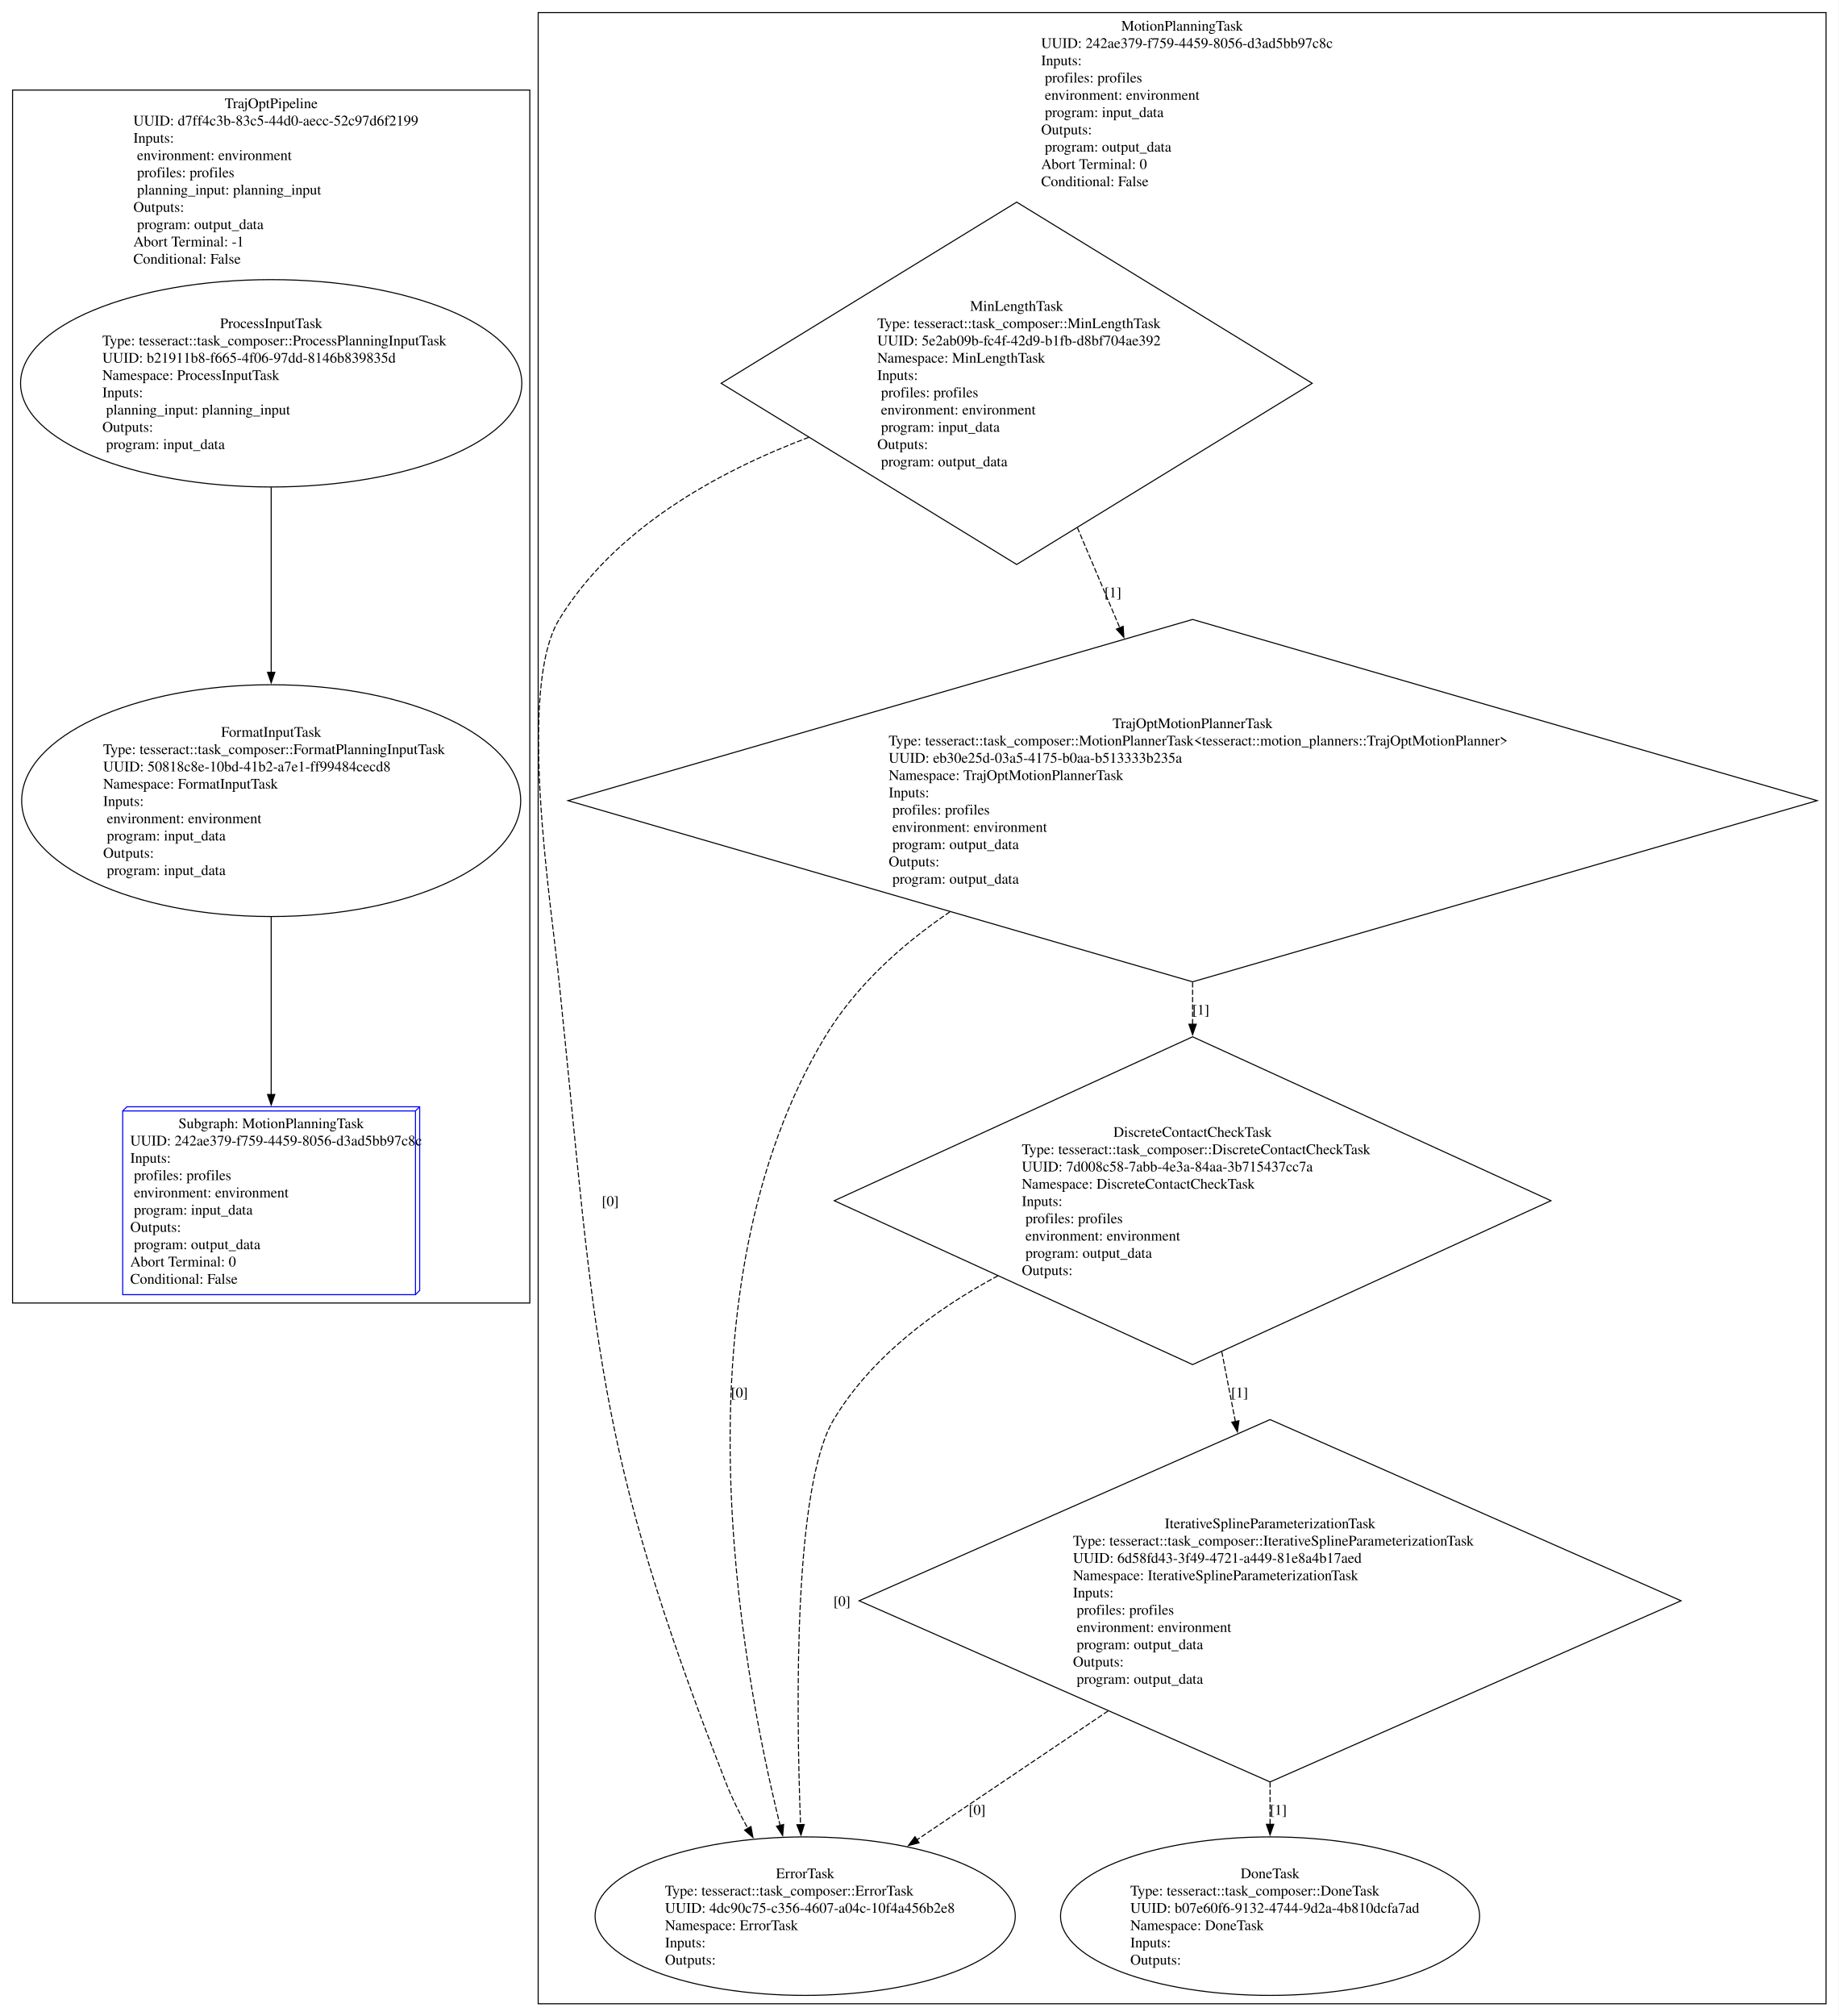
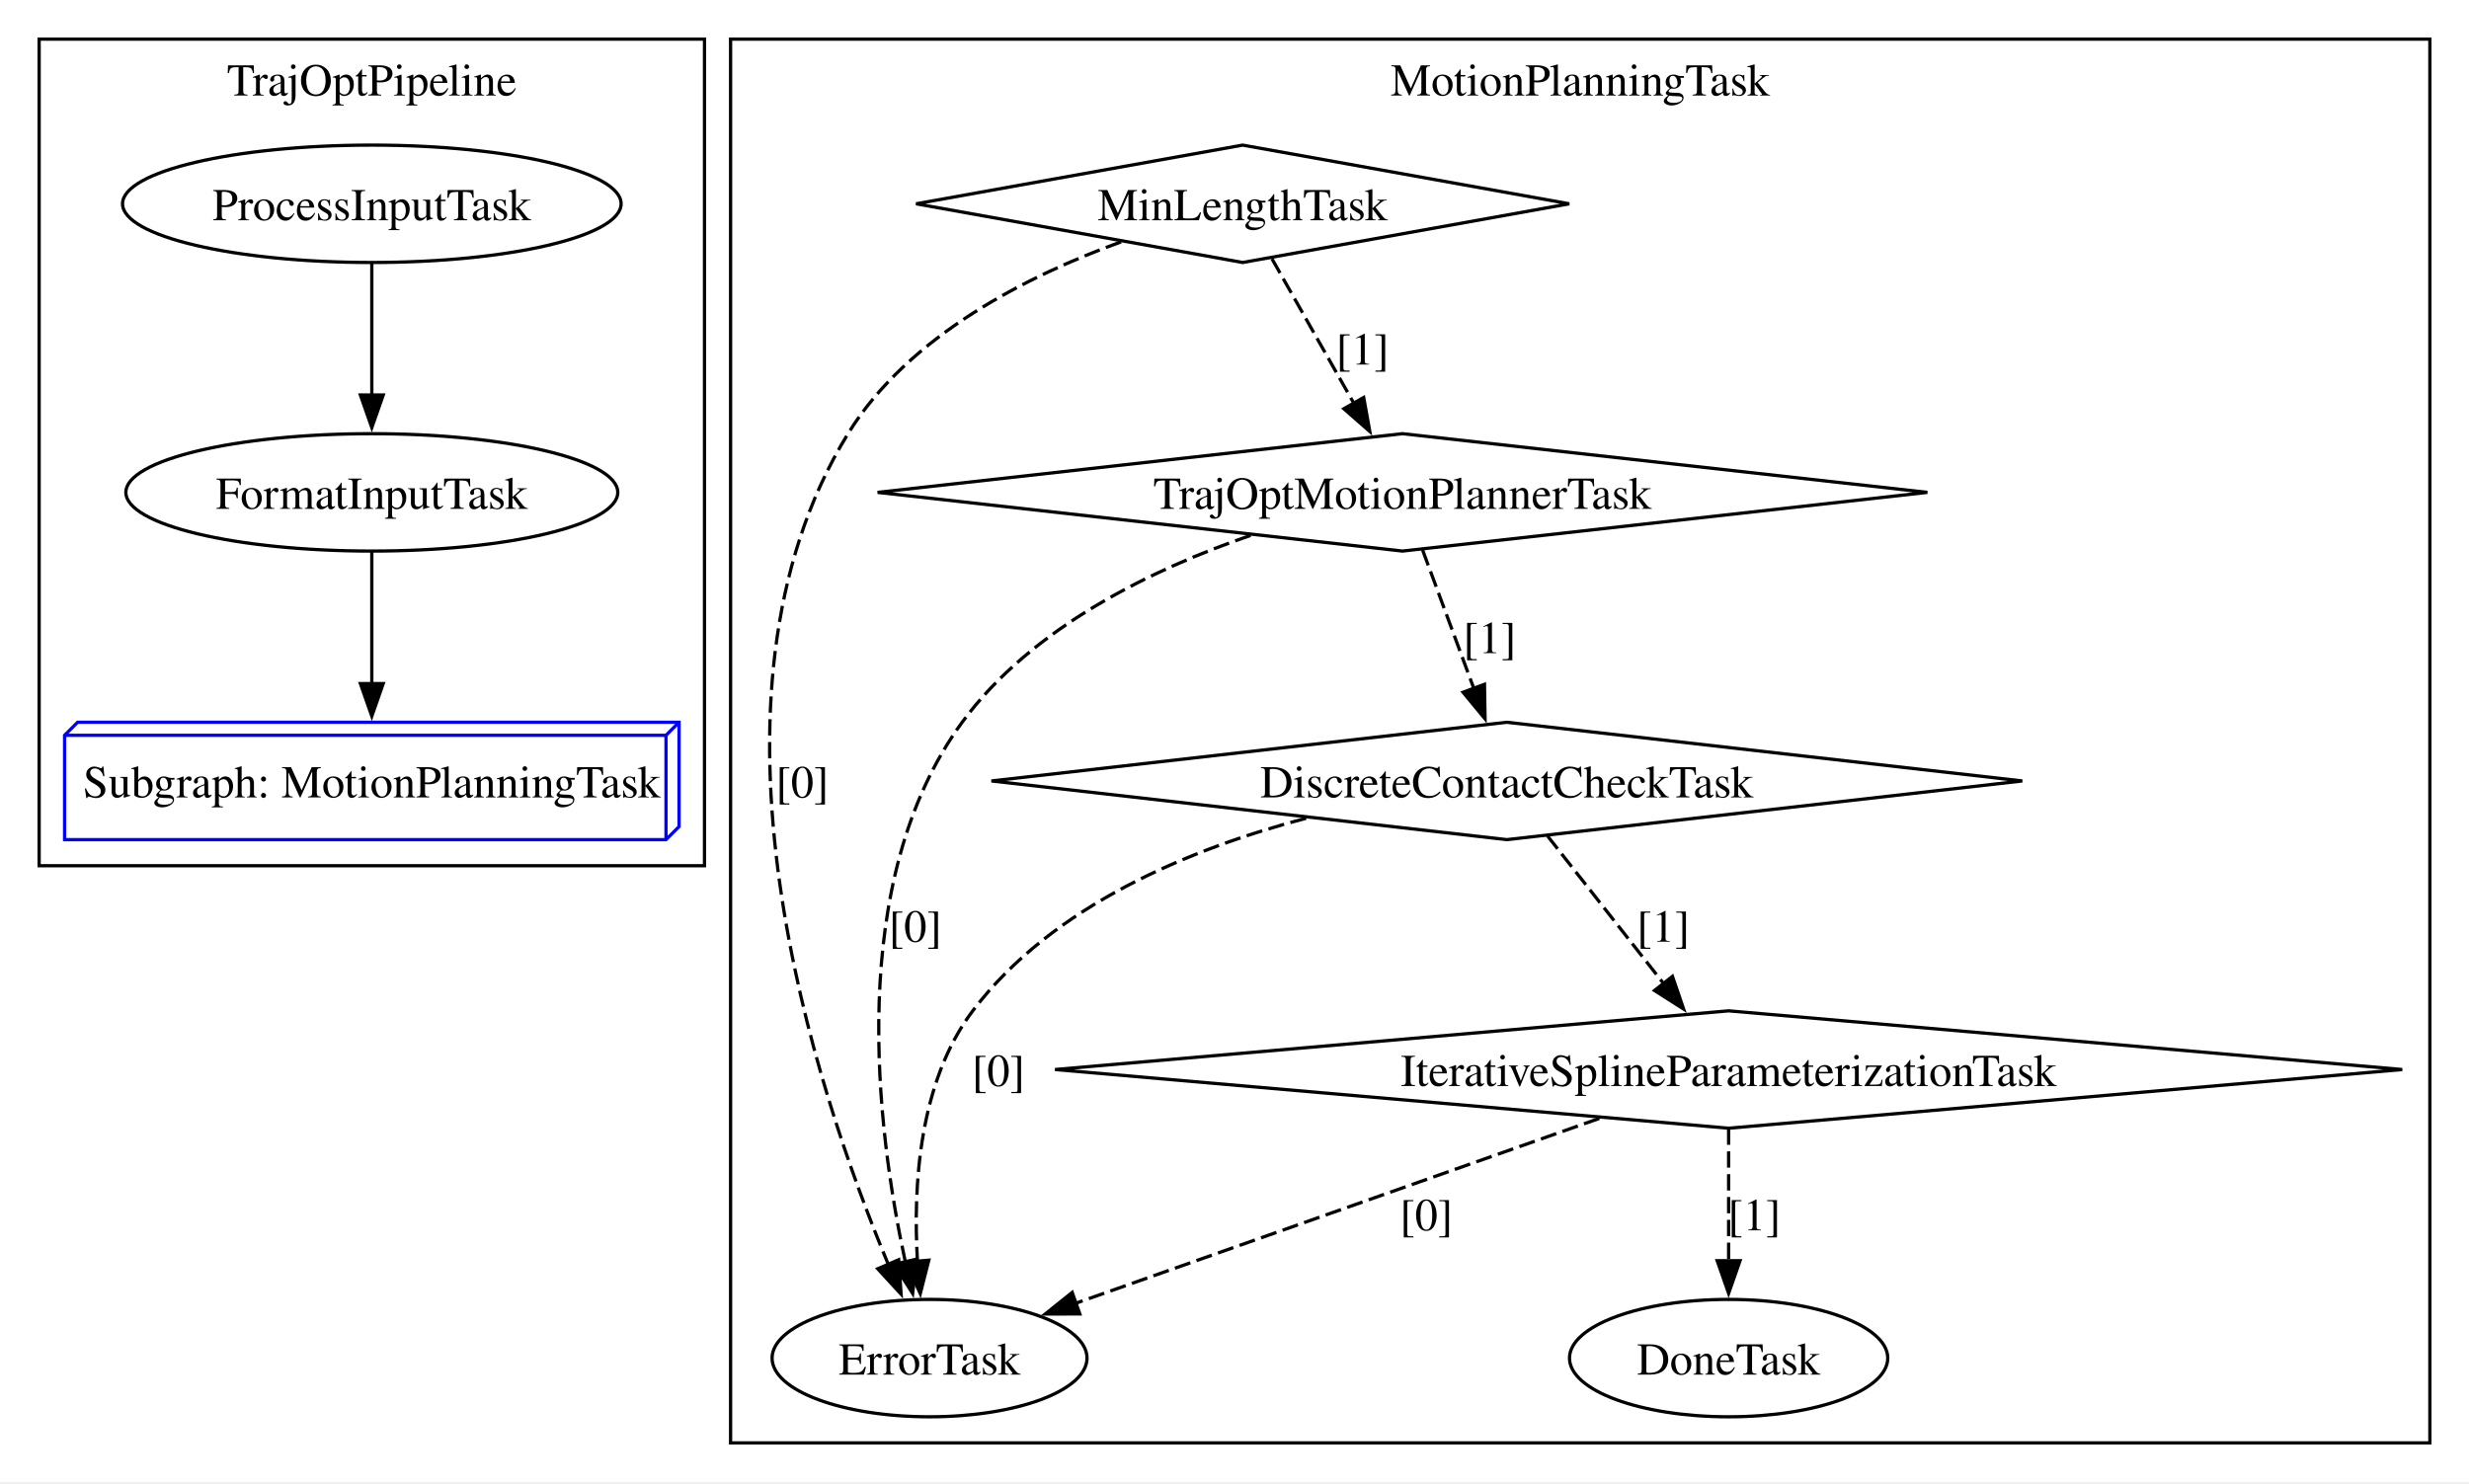
- <svg xmlns="http://www.w3.org/2000/svg" width="1756pt" height="1925pt" viewBox="0.00 0.00 1756.00 1925.00">
-   <g id="graph0" class="graph" transform="scale(1 1) rotate(0) translate(4 1921.32)">
-     <polygon fill="white" stroke="none" points="-4,4 -4,-1921.32 1752,-1921.32 1752,4 -4,4" />
+ <svg xmlns="http://www.w3.org/2000/svg" width="757pt" height="455pt" viewBox="0.00 0.00 757.00 455.00">
+   <g id="graph0" class="graph" transform="scale(1 1) rotate(0) translate(4 450.5)">
+     <polygon fill="white" stroke="none" points="-4,4 -4,-450.5 753,-450.5 753,4 -4,4" />
    <g id="clust1" class="cluster">
-       <polygon fill="white" stroke="black" points="8,-677.12 8,-1835.32 502,-1835.32 502,-677.12 8,-677.12" />
-       <text xml:space="preserve" text-anchor="middle" x="255" y="-1818.02" font-family="Times,serif" font-size="14.00">TrajOptPipeline</text>
-       <text xml:space="preserve" text-anchor="start" x="123.38" y="-1801.52" font-family="Times,serif" font-size="14.00">UUID: d7ff4c3b-83c5-44d0-aecc-52c97d6f2199</text>
-       <text xml:space="preserve" text-anchor="start" x="123.38" y="-1785.02" font-family="Times,serif" font-size="14.00">Inputs:</text>
-       <text xml:space="preserve" text-anchor="start" x="123.38" y="-1768.52" font-family="Times,serif" font-size="14.00">	environment: environment</text>
-       <text xml:space="preserve" text-anchor="start" x="123.38" y="-1752.02" font-family="Times,serif" font-size="14.00">	profiles: profiles</text>
-       <text xml:space="preserve" text-anchor="start" x="123.38" y="-1735.52" font-family="Times,serif" font-size="14.00">	planning_input: planning_input</text>
-       <text xml:space="preserve" text-anchor="start" x="123.38" y="-1719.02" font-family="Times,serif" font-size="14.00">Outputs:</text>
-       <text xml:space="preserve" text-anchor="start" x="123.38" y="-1702.52" font-family="Times,serif" font-size="14.00">	program: output_data</text>
-       <text xml:space="preserve" text-anchor="start" x="123.38" y="-1686.02" font-family="Times,serif" font-size="14.00">Abort Terminal: -1</text>
-       <text xml:space="preserve" text-anchor="start" x="123.38" y="-1669.52" font-family="Times,serif" font-size="14.00">Conditional: False</text>
+       <polygon fill="white" stroke="black" points="8,-185 8,-438.5 212,-438.5 212,-185 8,-185" />
+       <text xml:space="preserve" text-anchor="middle" x="110" y="-421.2" font-family="Times,serif" font-size="14.00">TrajOptPipeline</text>
    </g>
    <g id="clust2" class="cluster">
-       <polygon fill="white" stroke="black" points="510,-8 510,-1909.32 1740,-1909.32 1740,-8 510,-8" />
-       <text xml:space="preserve" text-anchor="middle" x="1125" y="-1892.02" font-family="Times,serif" font-size="14.00">MotionPlanningTask</text>
-       <text xml:space="preserve" text-anchor="start" x="990.38" y="-1875.52" font-family="Times,serif" font-size="14.00">UUID: 242ae379-f759-4459-8056-d3ad5bb97c8c</text>
-       <text xml:space="preserve" text-anchor="start" x="990.38" y="-1859.02" font-family="Times,serif" font-size="14.00">Inputs:</text>
-       <text xml:space="preserve" text-anchor="start" x="990.38" y="-1842.52" font-family="Times,serif" font-size="14.00">	profiles: profiles</text>
-       <text xml:space="preserve" text-anchor="start" x="990.38" y="-1826.02" font-family="Times,serif" font-size="14.00">	environment: environment</text>
-       <text xml:space="preserve" text-anchor="start" x="990.38" y="-1809.52" font-family="Times,serif" font-size="14.00">	program: input_data</text>
-       <text xml:space="preserve" text-anchor="start" x="990.38" y="-1793.02" font-family="Times,serif" font-size="14.00">Outputs:</text>
-       <text xml:space="preserve" text-anchor="start" x="990.38" y="-1776.52" font-family="Times,serif" font-size="14.00">	program: output_data</text>
-       <text xml:space="preserve" text-anchor="start" x="990.38" y="-1760.02" font-family="Times,serif" font-size="14.00">Abort Terminal: 0</text>
-       <text xml:space="preserve" text-anchor="start" x="990.38" y="-1743.52" font-family="Times,serif" font-size="14.00">Conditional: False</text>
+       <polygon fill="white" stroke="black" points="220,-8 220,-438.5 741,-438.5 741,-8 220,-8" />
+       <text xml:space="preserve" text-anchor="middle" x="480.5" y="-421.2" font-family="Times,serif" font-size="14.00">MotionPlanningTask</text>
    </g>
    <g id="node1" class="node">
-       <polygon fill="none" stroke="blue" points="396.82,-864.52 117.17,-864.52 113.18,-860.52 113.18,-685.12 392.82,-685.12 396.82,-689.12 396.82,-864.52" />
-       <polyline fill="none" stroke="blue" points="392.82,-860.52 113.18,-860.52" />
-       <polyline fill="none" stroke="blue" points="392.82,-860.52 392.82,-685.12" />
-       <polyline fill="none" stroke="blue" points="392.82,-860.52 396.82,-864.52" />
-       <text xml:space="preserve" text-anchor="middle" x="255" y="-844.02" font-family="Times,serif" font-size="14.00">Subgraph: MotionPlanningTask</text>
-       <text xml:space="preserve" text-anchor="start" x="120.38" y="-827.52" font-family="Times,serif" font-size="14.00">UUID: 242ae379-f759-4459-8056-d3ad5bb97c8c</text>
-       <text xml:space="preserve" text-anchor="start" x="120.38" y="-811.02" font-family="Times,serif" font-size="14.00">Inputs:</text>
-       <text xml:space="preserve" text-anchor="start" x="120.38" y="-794.52" font-family="Times,serif" font-size="14.00">	profiles: profiles</text>
-       <text xml:space="preserve" text-anchor="start" x="120.38" y="-778.02" font-family="Times,serif" font-size="14.00">	environment: environment</text>
-       <text xml:space="preserve" text-anchor="start" x="120.38" y="-761.52" font-family="Times,serif" font-size="14.00">	program: input_data</text>
-       <text xml:space="preserve" text-anchor="start" x="120.38" y="-745.02" font-family="Times,serif" font-size="14.00">Outputs:</text>
-       <text xml:space="preserve" text-anchor="start" x="120.38" y="-728.52" font-family="Times,serif" font-size="14.00">	program: output_data</text>
-       <text xml:space="preserve" text-anchor="start" x="120.38" y="-712.02" font-family="Times,serif" font-size="14.00">Abort Terminal: 0</text>
-       <text xml:space="preserve" text-anchor="start" x="120.38" y="-695.52" font-family="Times,serif" font-size="14.00">Conditional: False</text>
+       <polygon fill="none" stroke="blue" points="204.2,-229 19.8,-229 15.8,-225 15.8,-193 200.2,-193 204.2,-197 204.2,-229" />
+       <polyline fill="none" stroke="blue" points="200.2,-225 15.8,-225" />
+       <polyline fill="none" stroke="blue" points="200.2,-225 200.2,-193" />
+       <polyline fill="none" stroke="blue" points="200.2,-225 204.2,-229" />
+       <text xml:space="preserve" text-anchor="middle" x="110" y="-205.95" font-family="Times,serif" font-size="14.00">Subgraph: MotionPlanningTask</text>
    </g>
    <g id="node2" class="node">
-       <ellipse fill="white" stroke="black" cx="255" cy="-1156.82" rx="238.29" ry="110.66" />
-       <text xml:space="preserve" text-anchor="middle" x="255" y="-1217.77" font-family="Times,serif" font-size="14.00">FormatInputTask</text>
-       <text xml:space="preserve" text-anchor="start" x="94.5" y="-1201.27" font-family="Times,serif" font-size="14.00">Type: tesseract::task_composer::FormatPlanningInputTask</text>
-       <text xml:space="preserve" text-anchor="start" x="94.5" y="-1184.77" font-family="Times,serif" font-size="14.00">UUID: 50818c8e-10bd-41b2-a7e1-ff99484cecd8</text>
-       <text xml:space="preserve" text-anchor="start" x="94.5" y="-1168.27" font-family="Times,serif" font-size="14.00">Namespace: FormatInputTask</text>
-       <text xml:space="preserve" text-anchor="start" x="94.5" y="-1151.77" font-family="Times,serif" font-size="14.00">Inputs:</text>
-       <text xml:space="preserve" text-anchor="start" x="94.5" y="-1135.27" font-family="Times,serif" font-size="14.00">	environment: environment</text>
-       <text xml:space="preserve" text-anchor="start" x="94.5" y="-1118.77" font-family="Times,serif" font-size="14.00">	program: input_data</text>
-       <text xml:space="preserve" text-anchor="start" x="94.5" y="-1102.27" font-family="Times,serif" font-size="14.00">Outputs:</text>
-       <text xml:space="preserve" text-anchor="start" x="94.5" y="-1085.77" font-family="Times,serif" font-size="14.00">	program: input_data</text>
+       <ellipse fill="white" stroke="black" cx="110" cy="-299.5" rx="75.41" ry="18" />
+       <text xml:space="preserve" text-anchor="middle" x="110" y="-294.45" font-family="Times,serif" font-size="14.00">FormatInputTask</text>
    </g>
    <g id="edge1" class="edge">
-       <path fill="none" stroke="black" d="M255,-1045.91C255,-992.3 255,-928.29 255,-876.04" />
-       <polygon fill="black" stroke="black" points="258.5,-876.25 255,-866.25 251.5,-876.25 258.5,-876.25" />
+       <path fill="none" stroke="black" d="M110,-281.41C110,-269.76 110,-254.05 110,-240.52" />
+       <polygon fill="black" stroke="black" points="113.5,-240.86 110,-230.86 106.5,-240.86 113.5,-240.86" />
    </g>
    <g id="node3" class="node">
-       <ellipse fill="white" stroke="black" cx="255" cy="-1555.32" rx="239.36" ry="98.99" />
-       <text xml:space="preserve" text-anchor="middle" x="255" y="-1608.02" font-family="Times,serif" font-size="14.00">ProcessInputTask</text>
-       <text xml:space="preserve" text-anchor="start" x="93.75" y="-1591.52" font-family="Times,serif" font-size="14.00">Type: tesseract::task_composer::ProcessPlanningInputTask</text>
-       <text xml:space="preserve" text-anchor="start" x="93.75" y="-1575.02" font-family="Times,serif" font-size="14.00">UUID: b21911b8-f665-4f06-97dd-8146b839835d</text>
-       <text xml:space="preserve" text-anchor="start" x="93.75" y="-1558.52" font-family="Times,serif" font-size="14.00">Namespace: ProcessInputTask</text>
-       <text xml:space="preserve" text-anchor="start" x="93.75" y="-1542.02" font-family="Times,serif" font-size="14.00">Inputs:</text>
-       <text xml:space="preserve" text-anchor="start" x="93.75" y="-1525.52" font-family="Times,serif" font-size="14.00">	planning_input: planning_input</text>
-       <text xml:space="preserve" text-anchor="start" x="93.75" y="-1509.02" font-family="Times,serif" font-size="14.00">Outputs:</text>
-       <text xml:space="preserve" text-anchor="start" x="93.75" y="-1492.52" font-family="Times,serif" font-size="14.00">	program: input_data</text>
+       <ellipse fill="white" stroke="black" cx="110" cy="-388" rx="76.43" ry="18" />
+       <text xml:space="preserve" text-anchor="middle" x="110" y="-382.95" font-family="Times,serif" font-size="14.00">ProcessInputTask</text>
    </g>
    <g id="edge2" class="edge">
-       <path fill="none" stroke="black" d="M255,-1456.05C255,-1402.52 255,-1335.8 255,-1279.06" />
-       <polygon fill="black" stroke="black" points="258.5,-1279.36 255,-1269.36 251.5,-1279.36 258.5,-1279.36" />
+       <path fill="none" stroke="black" d="M110,-369.91C110,-358.26 110,-342.55 110,-329.02" />
+       <polygon fill="black" stroke="black" points="113.5,-329.36 110,-319.36 106.5,-329.36 113.5,-329.36" />
    </g>
    <g id="node4" class="node">
-       <ellipse fill="white" stroke="black" cx="765" cy="-91.66" rx="200.64" ry="75.66" />
-       <text xml:space="preserve" text-anchor="middle" x="765" y="-127.86" font-family="Times,serif" font-size="14.00">ErrorTask</text>
-       <text xml:space="preserve" text-anchor="start" x="631.12" y="-111.36" font-family="Times,serif" font-size="14.00">Type: tesseract::task_composer::ErrorTask</text>
-       <text xml:space="preserve" text-anchor="start" x="631.12" y="-94.86" font-family="Times,serif" font-size="14.00">UUID: 4dc90c75-c356-4607-a04c-10f4a456b2e8</text>
-       <text xml:space="preserve" text-anchor="start" x="631.12" y="-78.36" font-family="Times,serif" font-size="14.00">Namespace: ErrorTask</text>
-       <text xml:space="preserve" text-anchor="start" x="631.12" y="-61.86" font-family="Times,serif" font-size="14.00">Inputs:</text>
-       <text xml:space="preserve" text-anchor="start" x="631.12" y="-45.36" font-family="Times,serif" font-size="14.00">Outputs:</text>
+       <polygon fill="white" stroke="black" points="458,-229 299.97,-211 458,-193 616.03,-211 458,-229" />
+       <text xml:space="preserve" text-anchor="middle" x="458" y="-205.95" font-family="Times,serif" font-size="14.00">DiscreteContactCheckTask</text>
    </g>
    <g id="node5" class="node">
-       <polygon fill="white" stroke="black" points="967,-1728.32 684.75,-1555.32 967,-1382.32 1249.25,-1555.32 967,-1728.32" />
-       <text xml:space="preserve" text-anchor="middle" x="967" y="-1624.52" font-family="Times,serif" font-size="14.00">MinLengthTask</text>
-       <text xml:space="preserve" text-anchor="start" x="833.88" y="-1608.02" font-family="Times,serif" font-size="14.00">Type: tesseract::task_composer::MinLengthTask</text>
-       <text xml:space="preserve" text-anchor="start" x="833.88" y="-1591.52" font-family="Times,serif" font-size="14.00">UUID: 5e2ab09b-fc4f-42d9-b1fb-d8bf704ae392</text>
-       <text xml:space="preserve" text-anchor="start" x="833.88" y="-1575.02" font-family="Times,serif" font-size="14.00">Namespace: MinLengthTask</text>
-       <text xml:space="preserve" text-anchor="start" x="833.88" y="-1558.52" font-family="Times,serif" font-size="14.00">Inputs:</text>
-       <text xml:space="preserve" text-anchor="start" x="833.88" y="-1542.02" font-family="Times,serif" font-size="14.00">	profiles: profiles</text>
-       <text xml:space="preserve" text-anchor="start" x="833.88" y="-1525.52" font-family="Times,serif" font-size="14.00">	environment: environment</text>
-       <text xml:space="preserve" text-anchor="start" x="833.88" y="-1509.02" font-family="Times,serif" font-size="14.00">	program: input_data</text>
-       <text xml:space="preserve" text-anchor="start" x="833.88" y="-1492.52" font-family="Times,serif" font-size="14.00">Outputs:</text>
-       <text xml:space="preserve" text-anchor="start" x="833.88" y="-1476.02" font-family="Times,serif" font-size="14.00">	program: output_data</text>
+       <ellipse fill="white" stroke="black" cx="281" cy="-34" rx="48.28" ry="18" />
+       <text xml:space="preserve" text-anchor="middle" x="281" y="-28.95" font-family="Times,serif" font-size="14.00">ErrorTask</text>
    </g>
    <g id="edge3" class="edge">
-       <path fill="none" stroke="black" stroke-dasharray="5,2" d="M768.38,-1503.72C679.18,-1470.02 582.39,-1415.63 530,-1329.82 489.93,-1264.2 522.13,-1060.31 530,-983.82 565.52,-638.81 562.95,-542.94 689,-219.82 694.81,-204.93 702.28,-189.77 710.26,-175.36" />
-       <polygon fill="black" stroke="black" points="713.21,-177.25 715.1,-166.82 707.12,-173.79 713.21,-177.25" />
-       <text xml:space="preserve" text-anchor="middle" x="578.81" y="-769.77" font-family="Times,serif" font-size="14.00">[0]</text>
+       <path fill="none" stroke="black" stroke-dasharray="5,2" d="M396.45,-199.56C360.95,-190.22 318.64,-172.78 294.25,-140.5 277.74,-118.65 275.91,-86.7 277.3,-63.69" />
+       <polygon fill="black" stroke="black" points="280.78,-64.03 278.16,-53.77 273.81,-63.43 280.78,-64.03" />
+       <text xml:space="preserve" text-anchor="middle" x="302.12" y="-117.45" font-family="Times,serif" font-size="14.00">[0]</text>
    </g>
    <g id="node6" class="node">
-       <polygon fill="white" stroke="black" points="1135,-1329.82 538.5,-1156.82 1135,-983.82 1731.5,-1156.82 1135,-1329.82" />
-       <text xml:space="preserve" text-anchor="middle" x="1135" y="-1226.02" font-family="Times,serif" font-size="14.00">TrajOptMotionPlannerTask</text>
-       <text xml:space="preserve" text-anchor="start" x="844.75" y="-1209.52" font-family="Times,serif" font-size="14.00">Type: tesseract::task_composer::MotionPlannerTask&lt;tesseract::motion_planners::TrajOptMotionPlanner&gt;</text>
-       <text xml:space="preserve" text-anchor="start" x="844.75" y="-1193.02" font-family="Times,serif" font-size="14.00">UUID: eb30e25d-03a5-4175-b0aa-b513333b235a</text>
-       <text xml:space="preserve" text-anchor="start" x="844.75" y="-1176.52" font-family="Times,serif" font-size="14.00">Namespace: TrajOptMotionPlannerTask</text>
-       <text xml:space="preserve" text-anchor="start" x="844.75" y="-1160.02" font-family="Times,serif" font-size="14.00">Inputs:</text>
-       <text xml:space="preserve" text-anchor="start" x="844.75" y="-1143.52" font-family="Times,serif" font-size="14.00">	profiles: profiles</text>
-       <text xml:space="preserve" text-anchor="start" x="844.75" y="-1127.02" font-family="Times,serif" font-size="14.00">	environment: environment</text>
-       <text xml:space="preserve" text-anchor="start" x="844.75" y="-1110.52" font-family="Times,serif" font-size="14.00">	program: output_data</text>
-       <text xml:space="preserve" text-anchor="start" x="844.75" y="-1094.02" font-family="Times,serif" font-size="14.00">Outputs:</text>
-       <text xml:space="preserve" text-anchor="start" x="844.75" y="-1077.52" font-family="Times,serif" font-size="14.00">	program: output_data</text>
+       <polygon fill="white" stroke="black" points="526,-140.5 319.47,-122.5 526,-104.5 732.53,-122.5 526,-140.5" />
+       <text xml:space="preserve" text-anchor="middle" x="526" y="-117.45" font-family="Times,serif" font-size="14.00">IterativeSplineParameterizationTask</text>
    </g>
    <g id="edge4" class="edge">
-       <path fill="none" stroke="black" stroke-dasharray="5,2" d="M1024.93,-1417.59C1038.03,-1386.68 1052.07,-1353.55 1065.59,-1321.64" />
-       <polygon fill="black" stroke="black" points="1068.69,-1323.3 1069.37,-1312.73 1062.24,-1320.57 1068.69,-1323.3" />
-       <text xml:space="preserve" text-anchor="middle" x="1058.88" y="-1351.02" font-family="Times,serif" font-size="14.00">[1]</text>
+       <path fill="none" stroke="black" stroke-dasharray="5,2" d="M470.47,-194.13C480.51,-181.37 494.79,-163.2 506.36,-148.49" />
+       <polygon fill="black" stroke="black" points="508.78,-151.07 512.21,-141.04 503.28,-146.74 508.78,-151.07" />
+       <text xml:space="preserve" text-anchor="middle" x="505.97" y="-161.7" font-family="Times,serif" font-size="14.00">[1]</text>
    </g>
    <g id="edge9" class="edge">
-       <path fill="none" stroke="black" stroke-dasharray="5,2" d="M903.2,-1050.64C856.49,-1018.88 812.91,-979.35 784,-931.32 639.55,-691.33 701.42,-338.57 741.14,-177.95" />
-       <polygon fill="black" stroke="black" points="744.43,-179.21 743.47,-168.65 737.64,-177.5 744.43,-179.21" />
-       <text xml:space="preserve" text-anchor="middle" x="702.13" y="-587.02" font-family="Times,serif" font-size="14.00">[0]</text>
+       <path fill="none" stroke="black" stroke-dasharray="5,2" d="M486.36,-107.51C442.45,-92 371.79,-67.05 325.87,-50.84" />
+       <polygon fill="black" stroke="black" points="327.07,-47.55 316.47,-47.52 324.74,-54.15 327.07,-47.55" />
+       <text xml:space="preserve" text-anchor="middle" x="433.32" y="-73.2" font-family="Times,serif" font-size="14.00">[0]</text>
+     </g>
+     <g id="node8" class="node">
+       <ellipse fill="white" stroke="black" cx="526" cy="-34" rx="48.79" ry="18" />
+       <text xml:space="preserve" text-anchor="middle" x="526" y="-28.95" font-family="Times,serif" font-size="14.00">DoneTask</text>
+     </g>
+     <g id="edge10" class="edge">
+       <path fill="none" stroke="black" stroke-dasharray="5,2" d="M526,-104.41C526,-92.76 526,-77.05 526,-63.52" />
+       <polygon fill="black" stroke="black" points="529.5,-63.86 526,-53.86 522.5,-63.86 529.5,-63.86" />
+       <text xml:space="preserve" text-anchor="middle" x="533.88" y="-73.2" font-family="Times,serif" font-size="14.00">[1]</text>
+     </g>
+     <g id="node7" class="node">
+       <polygon fill="white" stroke="black" points="426,-317.5 265.07,-299.5 426,-281.5 586.93,-299.5 426,-317.5" />
+       <text xml:space="preserve" text-anchor="middle" x="426" y="-294.45" font-family="Times,serif" font-size="14.00">TrajOptMotionPlannerTask</text>
+     </g>
+     <g id="edge6" class="edge">
+       <path fill="none" stroke="black" stroke-dasharray="5,2" d="M432.17,-281.82C436.64,-269.74 442.78,-253.13 447.96,-239.14" />
+       <polygon fill="black" stroke="black" points="451.14,-240.64 451.32,-230.05 444.57,-238.21 451.14,-240.64" />
+       <text xml:space="preserve" text-anchor="middle" x="452.74" y="-250.2" font-family="Times,serif" font-size="14.00">[1]</text>
+     </g>
+     <g id="edge5" class="edge">
+       <path fill="none" stroke="black" stroke-dasharray="5,2" d="M379.43,-286.3C349.49,-276 312.32,-258.15 291,-229 255.2,-180.07 264.75,-104.21 273.61,-63.35" />
+       <polygon fill="black" stroke="black" points="276.97,-64.35 275.82,-53.81 270.15,-62.76 276.97,-64.35" />
+       <text xml:space="preserve" text-anchor="middle" x="276.64" y="-161.7" font-family="Times,serif" font-size="14.00">[0]</text>
    </g>
    <g id="node9" class="node">
-       <polygon fill="white" stroke="black" points="1135,-931.32 792.75,-774.82 1135,-618.32 1477.25,-774.82 1135,-931.32" />
-       <text xml:space="preserve" text-anchor="middle" x="1135" y="-835.77" font-family="Times,serif" font-size="14.00">DiscreteContactCheckTask</text>
-       <text xml:space="preserve" text-anchor="start" x="971.88" y="-819.27" font-family="Times,serif" font-size="14.00">Type: tesseract::task_composer::DiscreteContactCheckTask</text>
-       <text xml:space="preserve" text-anchor="start" x="971.88" y="-802.77" font-family="Times,serif" font-size="14.00">UUID: 7d008c58-7abb-4e3a-84aa-3b715437cc7a</text>
-       <text xml:space="preserve" text-anchor="start" x="971.88" y="-786.27" font-family="Times,serif" font-size="14.00">Namespace: DiscreteContactCheckTask</text>
-       <text xml:space="preserve" text-anchor="start" x="971.88" y="-769.77" font-family="Times,serif" font-size="14.00">Inputs:</text>
-       <text xml:space="preserve" text-anchor="start" x="971.88" y="-753.27" font-family="Times,serif" font-size="14.00">	profiles: profiles</text>
-       <text xml:space="preserve" text-anchor="start" x="971.88" y="-736.77" font-family="Times,serif" font-size="14.00">	environment: environment</text>
-       <text xml:space="preserve" text-anchor="start" x="971.88" y="-720.27" font-family="Times,serif" font-size="14.00">	program: output_data</text>
-       <text xml:space="preserve" text-anchor="start" x="971.88" y="-703.77" font-family="Times,serif" font-size="14.00">Outputs:</text>
-     </g>
-     <g id="edge10" class="edge">
-       <path fill="none" stroke="black" stroke-dasharray="5,2" d="M1135,-983.33C1135,-969.92 1135,-956.39 1135,-943.01" />
-       <polygon fill="black" stroke="black" points="1138.5,-943.33 1135,-933.33 1131.5,-943.33 1138.5,-943.33" />
-       <text xml:space="preserve" text-anchor="middle" x="1142.88" y="-952.52" font-family="Times,serif" font-size="14.00">[1]</text>
-     </g>
-     <g id="node7" class="node">
-       <polygon fill="white" stroke="black" points="1209,-565.82 816.5,-392.82 1209,-219.82 1601.5,-392.82 1209,-565.82" />
-       <text xml:space="preserve" text-anchor="middle" x="1209" y="-462.02" font-family="Times,serif" font-size="14.00">IterativeSplineParameterizationTask</text>
-       <text xml:space="preserve" text-anchor="start" x="1020.75" y="-445.52" font-family="Times,serif" font-size="14.00">Type: tesseract::task_composer::IterativeSplineParameterizationTask</text>
-       <text xml:space="preserve" text-anchor="start" x="1020.75" y="-429.02" font-family="Times,serif" font-size="14.00">UUID: 6d58fd43-3f49-4721-a449-81e8a4b17aed</text>
-       <text xml:space="preserve" text-anchor="start" x="1020.75" y="-412.52" font-family="Times,serif" font-size="14.00">Namespace: IterativeSplineParameterizationTask</text>
-       <text xml:space="preserve" text-anchor="start" x="1020.75" y="-396.02" font-family="Times,serif" font-size="14.00">Inputs:</text>
-       <text xml:space="preserve" text-anchor="start" x="1020.75" y="-379.52" font-family="Times,serif" font-size="14.00">	profiles: profiles</text>
-       <text xml:space="preserve" text-anchor="start" x="1020.75" y="-363.02" font-family="Times,serif" font-size="14.00">	environment: environment</text>
-       <text xml:space="preserve" text-anchor="start" x="1020.75" y="-346.52" font-family="Times,serif" font-size="14.00">	program: output_data</text>
-       <text xml:space="preserve" text-anchor="start" x="1020.75" y="-330.02" font-family="Times,serif" font-size="14.00">Outputs:</text>
-       <text xml:space="preserve" text-anchor="start" x="1020.75" y="-313.52" font-family="Times,serif" font-size="14.00">	program: output_data</text>
-     </g>
-     <g id="edge5" class="edge">
-       <path fill="none" stroke="black" stroke-dasharray="5,2" d="M1054.33,-287.61C994.01,-246.96 926.35,-201.37 871.64,-164.51" />
-       <polygon fill="black" stroke="black" points="873.78,-161.73 863.53,-159.05 869.87,-167.54 873.78,-161.73" />
-       <text xml:space="preserve" text-anchor="middle" x="929.16" y="-188.52" font-family="Times,serif" font-size="14.00">[0]</text>
-     </g>
-     <g id="node8" class="node">
-       <ellipse fill="white" stroke="black" cx="1209" cy="-91.66" rx="200.11" ry="75.66" />
-       <text xml:space="preserve" text-anchor="middle" x="1209" y="-127.86" font-family="Times,serif" font-size="14.00">DoneTask</text>
-       <text xml:space="preserve" text-anchor="start" x="1075.5" y="-111.36" font-family="Times,serif" font-size="14.00">Type: tesseract::task_composer::DoneTask</text>
-       <text xml:space="preserve" text-anchor="start" x="1075.5" y="-94.86" font-family="Times,serif" font-size="14.00">UUID: b07e60f6-9132-4744-9d2a-4b810dcfa7ad</text>
-       <text xml:space="preserve" text-anchor="start" x="1075.5" y="-78.36" font-family="Times,serif" font-size="14.00">Namespace: DoneTask</text>
-       <text xml:space="preserve" text-anchor="start" x="1075.5" y="-61.86" font-family="Times,serif" font-size="14.00">Inputs:</text>
-       <text xml:space="preserve" text-anchor="start" x="1075.5" y="-45.36" font-family="Times,serif" font-size="14.00">Outputs:</text>
-     </g>
-     <g id="edge6" class="edge">
-       <path fill="none" stroke="black" stroke-dasharray="5,2" d="M1209,-219.53C1209,-205.57 1209,-191.87 1209,-178.95" />
-       <polygon fill="black" stroke="black" points="1212.5,-179.32 1209,-169.32 1205.5,-179.32 1212.5,-179.32" />
-       <text xml:space="preserve" text-anchor="middle" x="1216.88" y="-188.52" font-family="Times,serif" font-size="14.00">[1]</text>
+       <polygon fill="white" stroke="black" points="377,-406 276.87,-388 377,-370 477.13,-388 377,-406" />
+       <text xml:space="preserve" text-anchor="middle" x="377" y="-382.95" font-family="Times,serif" font-size="14.00">MinLengthTask</text>
    </g>
    <g id="edge7" class="edge">
-       <path fill="none" stroke="black" stroke-dasharray="5,2" d="M949.15,-703.18C888.87,-670.7 828.3,-625.77 792.25,-565.82 754.35,-502.81 756.09,-297.14 760.59,-178.73" />
-       <polygon fill="black" stroke="black" points="764.08,-179.19 760.98,-169.06 757.08,-178.92 764.08,-179.19" />
-       <text xml:space="preserve" text-anchor="middle" x="800.12" y="-387.77" font-family="Times,serif" font-size="14.00">[0]</text>
+       <path fill="none" stroke="black" stroke-dasharray="5,2" d="M339.73,-376.32C311.53,-366.12 274.6,-347.73 256,-317.5 206.02,-236.26 246,-116.21 268.41,-62.6" />
+       <polygon fill="black" stroke="black" points="271.54,-64.17 272.28,-53.6 265.11,-61.4 271.54,-64.17" />
+       <text xml:space="preserve" text-anchor="middle" x="241.99" y="-205.95" font-family="Times,serif" font-size="14.00">[0]</text>
    </g>
    <g id="edge8" class="edge">
-       <path fill="none" stroke="black" stroke-dasharray="5,2" d="M1162.87,-630.7C1167.11,-608.92 1171.52,-586.27 1175.86,-563.98" />
-       <polygon fill="black" stroke="black" points="1179.29,-564.7 1177.77,-554.21 1172.42,-563.36 1179.29,-564.7" />
-       <text xml:space="preserve" text-anchor="middle" x="1179.88" y="-587.02" font-family="Times,serif" font-size="14.00">[1]</text>
+       <path fill="none" stroke="black" stroke-dasharray="5,2" d="M385.99,-371.13C393.01,-358.73 402.93,-341.23 411.13,-326.75" />
+       <polygon fill="black" stroke="black" points="414.11,-328.6 415.99,-318.17 408.02,-325.15 414.11,-328.6" />
+       <text xml:space="preserve" text-anchor="middle" x="413.76" y="-338.7" font-family="Times,serif" font-size="14.00">[1]</text>
    </g>
  </g>
</svg>
